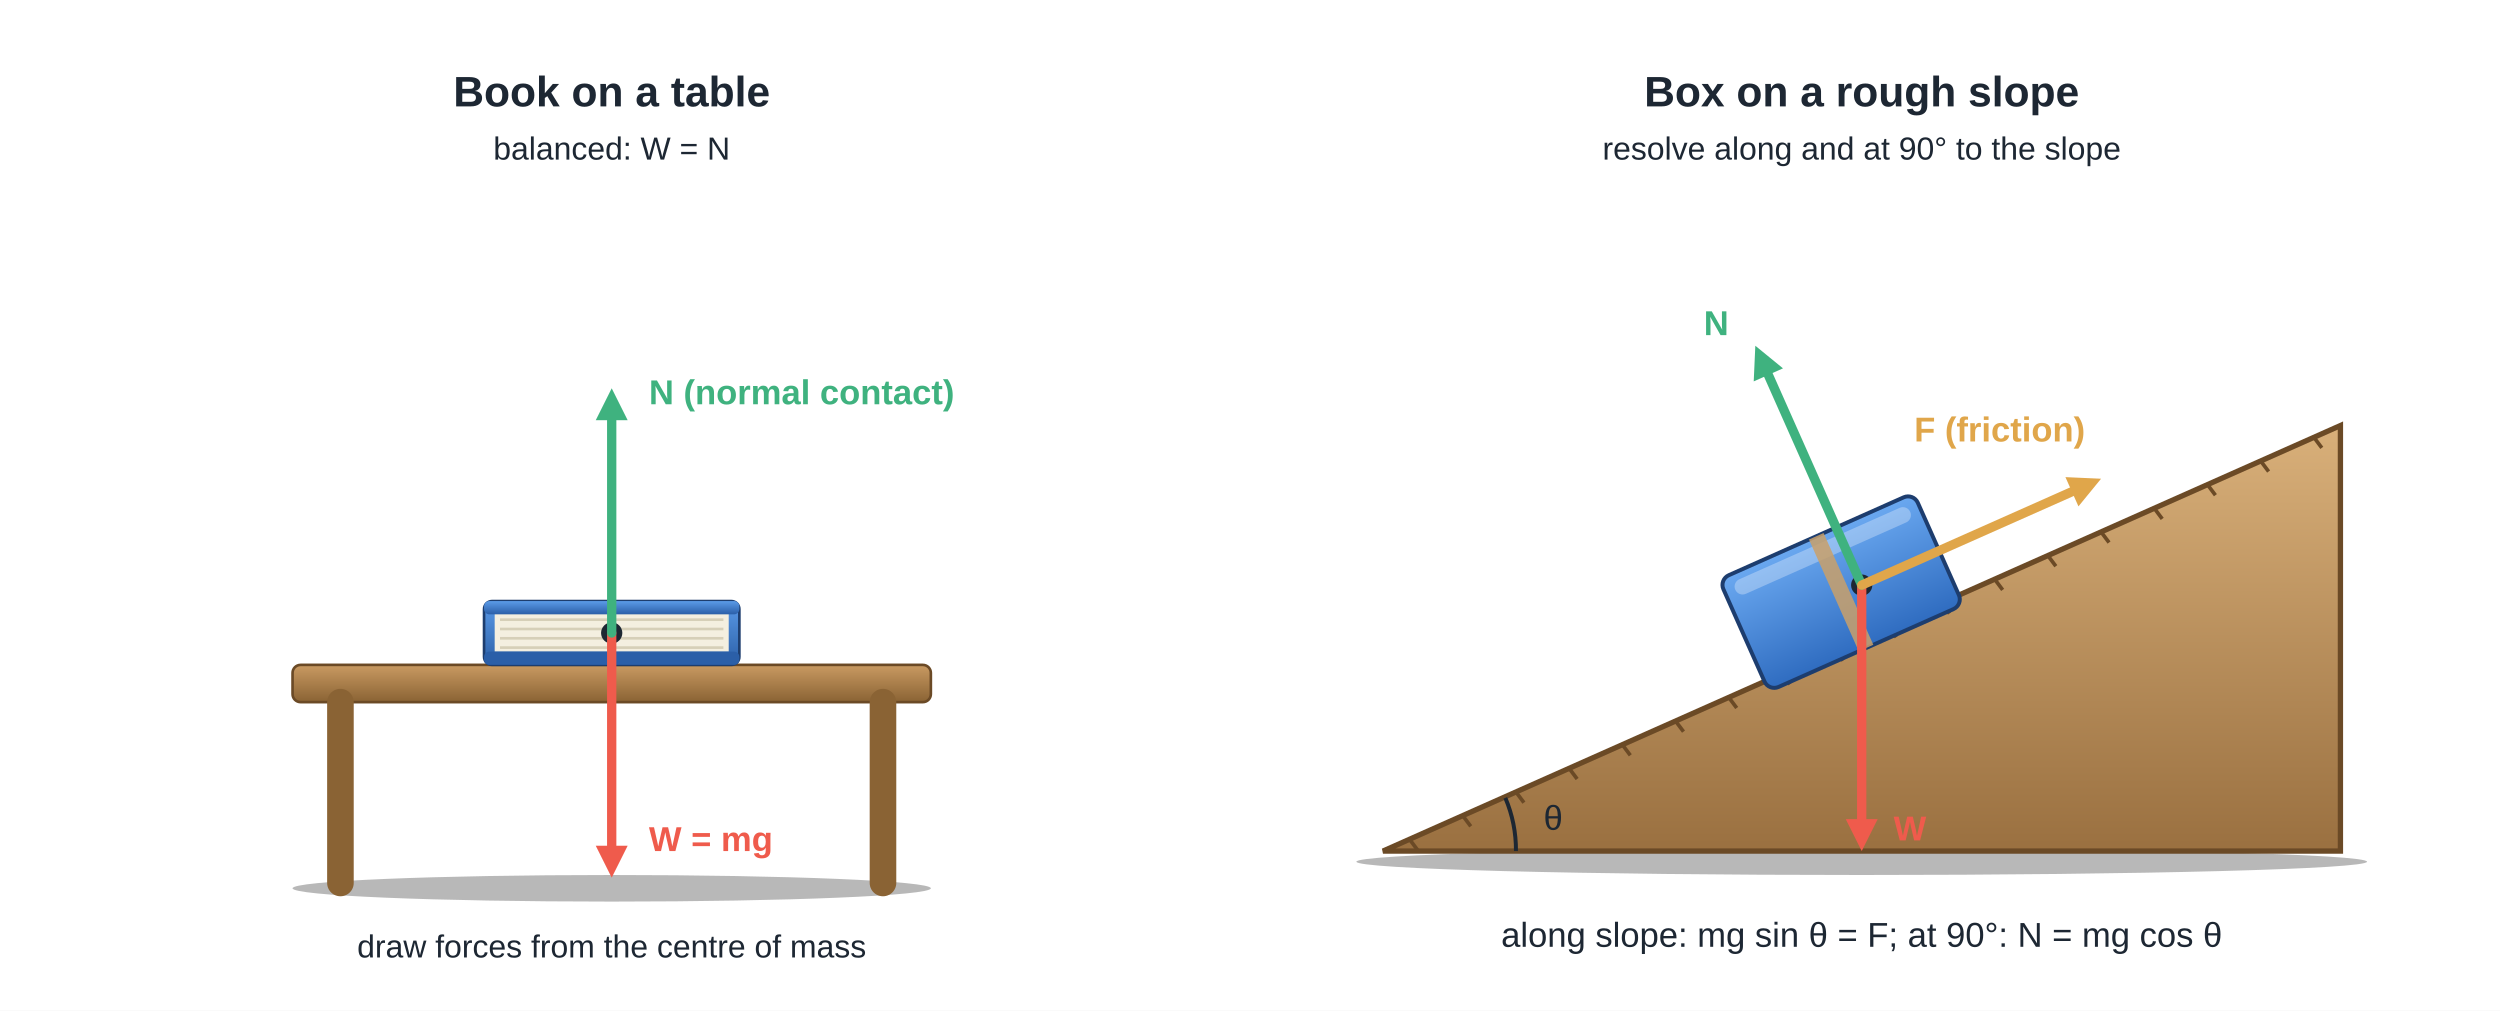
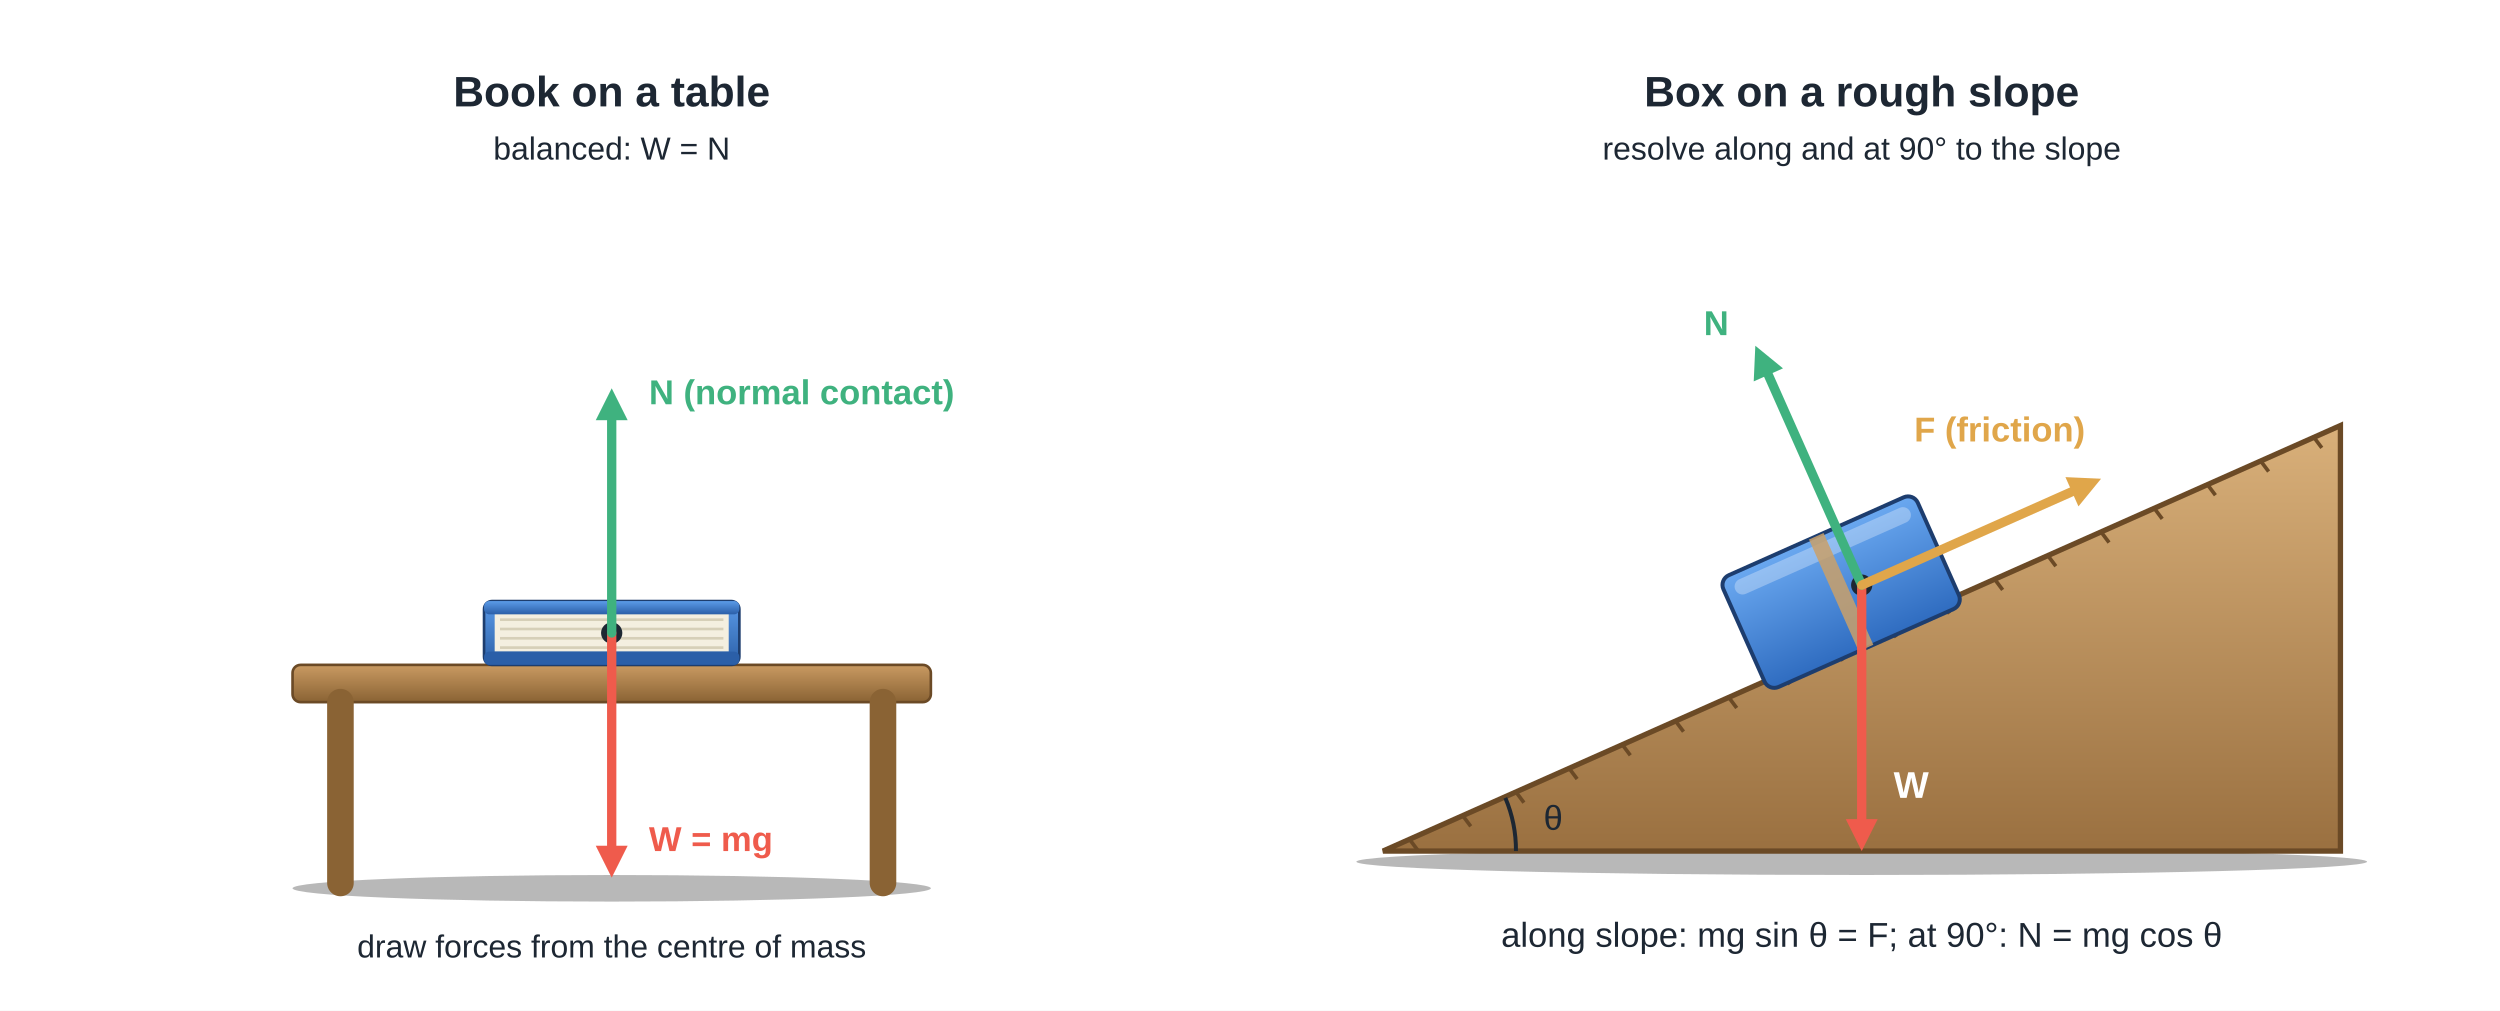
<svg xmlns="http://www.w3.org/2000/svg" viewBox="0 0 940 380" role="img" aria-label="Free-body diagrams for a book on a table and a box on a rough slope" width="940" height="380" font-family="Arial, Helvetica, sans-serif" color="#1d2733">
  <rect x="0" y="0" width="940" height="380" fill="#ffffff" />
  <defs />
  <text x="230.0" y="40.0" font-size="16" text-anchor="middle" class="sf-lab" fill="#1d2733" font-weight="700">Book on a table</text>
  <text x="230.0" y="60.0" font-size="12" text-anchor="middle" class="sf-lab" fill="#1d2733">balanced: W = N</text>
  <text x="700.0" y="40.0" font-size="16" text-anchor="middle" class="sf-lab" fill="#1d2733" font-weight="700">Box on a rough slope</text>
  <text x="700.0" y="60.0" font-size="12" text-anchor="middle" class="sf-lab" fill="#1d2733">resolve along and at 90° to the slope</text>
  <defs>
-     <linearGradient id="sgfb19t" x1="0" y1="0" x2="0" y2="1">
+     <linearGradient id="sgfb19t-f19" x1="0" y1="0" x2="0" y2="1">
      <stop offset="0" stop-color="#c99a62" />
      <stop offset="1" stop-color="#8a6334" />
    </linearGradient>
-     <linearGradient id="sgfb19b" x1="0" y1="0" x2="0" y2="1">
+     <linearGradient id="sgfb19b-f19" x1="0" y1="0" x2="0" y2="1">
      <stop offset="0" stop-color="#5b9be8" />
      <stop offset="1" stop-color="#2b5fa8" />
    </linearGradient>
-     <linearGradient id="sgfb19s" x1="0" y1="0" x2="0" y2="1">
+     <linearGradient id="sgfb19s-f19" x1="0" y1="0" x2="0" y2="1">
      <stop offset="0" stop-color="#d9b07a" />
      <stop offset="1" stop-color="#9a7040" />
    </linearGradient>
-     <linearGradient id="sgfb19x" x1="0" y1="0" x2="0" y2="1">
+     <linearGradient id="sgfb19x-f19" x1="0" y1="0" x2="0" y2="1">
      <stop offset="0" stop-color="#6aa8f0" />
      <stop offset="1" stop-color="#2f6cc0" />
    </linearGradient>
  </defs>
  <ellipse cx="230.0" cy="334.0" rx="120.0" ry="5.0" fill="#000" opacity="0.28" />
-   <rect x="110" y="250" width="240" height="14" rx="3" fill="url(#sgfb19t)" stroke="#6b4a26" />
+   <rect x="110" y="250" width="240" height="14" rx="3" fill="url(#sgfb19t-f19)" stroke="#6b4a26" />
  <path d="M128 264V332M332 264V332" stroke="#8a6334" stroke-width="10" stroke-linecap="round" />
-   <rect x="182" y="226" width="96" height="24" rx="3" fill="url(#sgfb19b)" stroke="#1d3d6e" />
+   <rect x="182" y="226" width="96" height="24" rx="3" fill="url(#sgfb19b-f19)" stroke="#1d3d6e" />
  <rect x="186" y="230" width="88" height="15" fill="#f4efe0" />
  <path d="M188 233H272" stroke="#d6cfb8" stroke-width="1" />
  <path d="M188 236.5H272" stroke="#d6cfb8" stroke-width="1" />
  <path d="M188 240H272" stroke="#d6cfb8" stroke-width="1" />
  <path d="M188 243.5H272" stroke="#d6cfb8" stroke-width="1" />
-   <rect x="182" y="226" width="96" height="5" rx="2" fill="url(#sgfb19b)" />
+   <rect x="182" y="226" width="96" height="5" rx="2" fill="url(#sgfb19b-f19)" />
  <rect x="182" y="245" width="96" height="5" rx="2" fill="#2b5fa8" />
  <circle cx="230" cy="238" r="4" fill="#1d2733" />
  <path d="M230.0 238.0L230.0 318.0" stroke="#ef5b4c" stroke-width="3.5" fill="none" stroke-linecap="round" />
  <path d="M230.0 330.0L224.0 318.0L236.0 318.0Z" fill="#ef5b4c" />
  <path d="M230.0 238.0L230.0 158.0" stroke="#3fb27f" stroke-width="3.5" fill="none" stroke-linecap="round" />
  <path d="M230.0 146.0L236.0 158.0L224.0 158.0Z" fill="#3fb27f" />
  <text x="244.0" y="320.0" font-size="13" text-anchor="start" class="sf-lab" fill="#1d2733" font-weight="700" style="fill:#ef5b4c">W = mg</text>
  <text x="244.0" y="152.0" font-size="13" text-anchor="start" class="sf-lab" fill="#1d2733" font-weight="700" style="fill:#3fb27f">N (normal contact)</text>
  <ellipse cx="700.0" cy="324.0" rx="190.0" ry="5.0" fill="#000" opacity="0.28" />
-   <path d="M520 320L880 320L880 160Z" fill="url(#sgfb19s)" stroke="#6b4a26" stroke-width="2" />
+   <path d="M520 320L880 320L880 160Z" fill="url(#sgfb19s-f19)" stroke="#6b4a26" stroke-width="2" />
  <path d="M530.0 315.6l3 4" stroke="#6b4a26" stroke-width="1.4" />
  <path d="M550.0 306.7l3 4" stroke="#6b4a26" stroke-width="1.4" />
  <path d="M570.0 297.8l3 4" stroke="#6b4a26" stroke-width="1.4" />
  <path d="M590.0 288.9l3 4" stroke="#6b4a26" stroke-width="1.4" />
  <path d="M610.0 280.0l3 4" stroke="#6b4a26" stroke-width="1.4" />
  <path d="M630.0 271.1l3 4" stroke="#6b4a26" stroke-width="1.4" />
  <path d="M650.0 262.2l3 4" stroke="#6b4a26" stroke-width="1.4" />
  <path d="M670.0 253.3l3 4" stroke="#6b4a26" stroke-width="1.4" />
  <path d="M690.0 244.4l3 4" stroke="#6b4a26" stroke-width="1.4" />
  <path d="M710.0 235.6l3 4" stroke="#6b4a26" stroke-width="1.4" />
  <path d="M730.0 226.7l3 4" stroke="#6b4a26" stroke-width="1.4" />
  <path d="M750.0 217.8l3 4" stroke="#6b4a26" stroke-width="1.4" />
  <path d="M770.0 208.9l3 4" stroke="#6b4a26" stroke-width="1.4" />
  <path d="M790.0 200.0l3 4" stroke="#6b4a26" stroke-width="1.4" />
  <path d="M810.0 191.1l3 4" stroke="#6b4a26" stroke-width="1.4" />
  <path d="M830.0 182.2l3 4" stroke="#6b4a26" stroke-width="1.4" />
  <path d="M850.0 173.3l3 4" stroke="#6b4a26" stroke-width="1.4" />
  <path d="M870.0 164.4l3 4" stroke="#6b4a26" stroke-width="1.4" />
  <g transform="rotate(-24 700 240)">
-     <rect x="660" y="198" width="80" height="46" rx="4" fill="url(#sgfb19x)" stroke="#1d3d6e" stroke-width="1.5" />
+     <rect x="660" y="198" width="80" height="46" rx="4" fill="url(#sgfb19x-f19)" stroke="#1d3d6e" stroke-width="1.5" />
    <rect x="664" y="201" width="72" height="6" rx="3" fill="#fff" opacity=".3" />
    <path d="M700 198V244" stroke="#c9a06a" stroke-width="6" opacity=".85" />
  </g>
  <circle cx="700" cy="220" r="4" fill="#1d2733" />
  <path d="M700.0 220.0L700.0 308.0" stroke="#ef5b4c" stroke-width="3.5" fill="none" stroke-linecap="round" />
  <path d="M700.0 320.0L694.0 308.0L706.0 308.0Z" fill="#ef5b4c" />
-   <text x="712.0" y="316.0" font-size="13" text-anchor="start" class="sf-lab" fill="#1d2733" font-weight="700" style="fill:#ef5b4c">W</text>
+   <text x="712.0" y="300.0" font-size="14" text-anchor="start" class="sf-lab" fill="#1d2733" font-weight="700" style="fill:#fff">W</text>
  <path d="M700.0 220.0L664.9 141.0" stroke="#3fb27f" stroke-width="3.5" fill="none" stroke-linecap="round" />
  <path d="M660.0 130.0L670.4 138.5L659.4 143.4Z" fill="#3fb27f" />
  <text x="650.0" y="126.0" font-size="13" text-anchor="end" class="sf-lab" fill="#1d2733" font-weight="700" style="fill:#3fb27f">N</text>
  <path d="M700.0 220.0L779.0 184.9" stroke="#e0a64a" stroke-width="3.5" fill="none" stroke-linecap="round" />
  <path d="M790.0 180.0L781.5 190.4L776.6 179.4Z" fill="#e0a64a" />
  <text x="784.0" y="166.0" font-size="13" text-anchor="end" class="sf-lab" fill="#1d2733" font-weight="700" style="fill:#e0a64a">F (friction)</text>
  <path d="M570 320A50 50 0 0 0 566 300" stroke="#1d2733" fill="none" stroke-width="1.5" />
  <text x="584.0" y="312.0" font-size="13" text-anchor="middle" class="sf-lab" fill="#1d2733">θ</text>
  <text x="700.0" y="356.0" font-size="13" text-anchor="middle" class="sf-lab" fill="#1d2733">along slope: mg sin θ = F;  at 90°: N = mg cos θ</text>
  <text x="230.0" y="360.0" font-size="12" text-anchor="middle" class="sf-lab" fill="#1d2733">draw forces from the centre of mass</text>
</svg>
